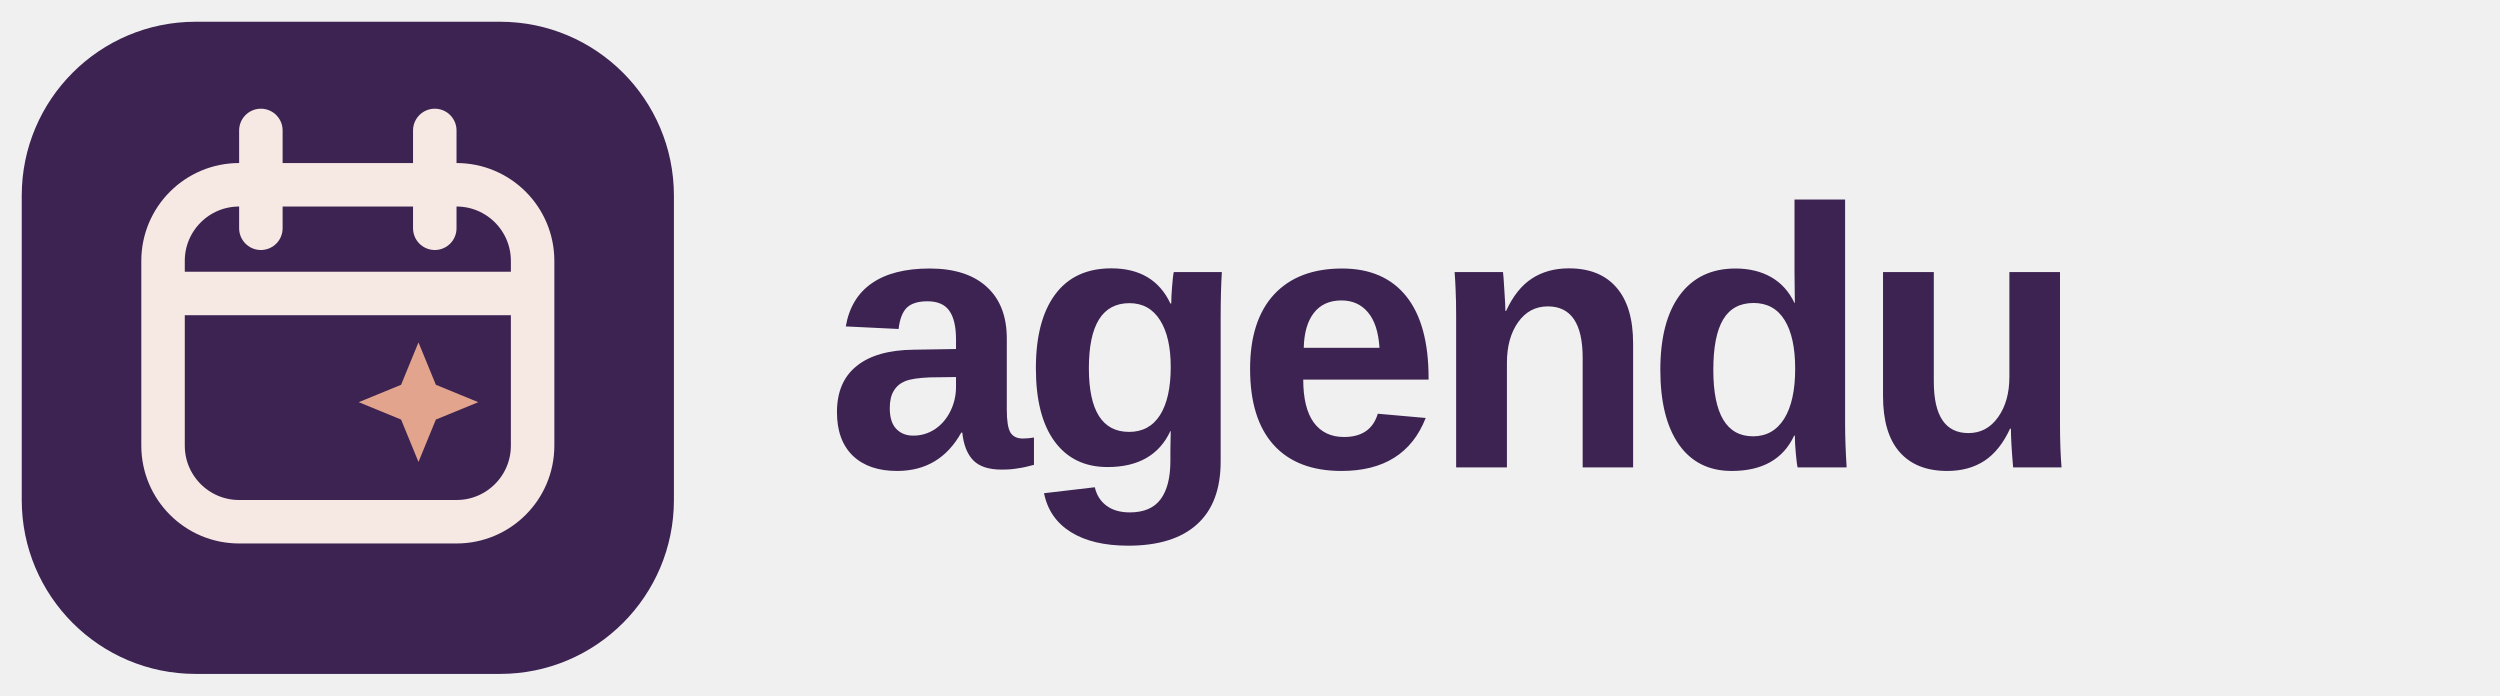
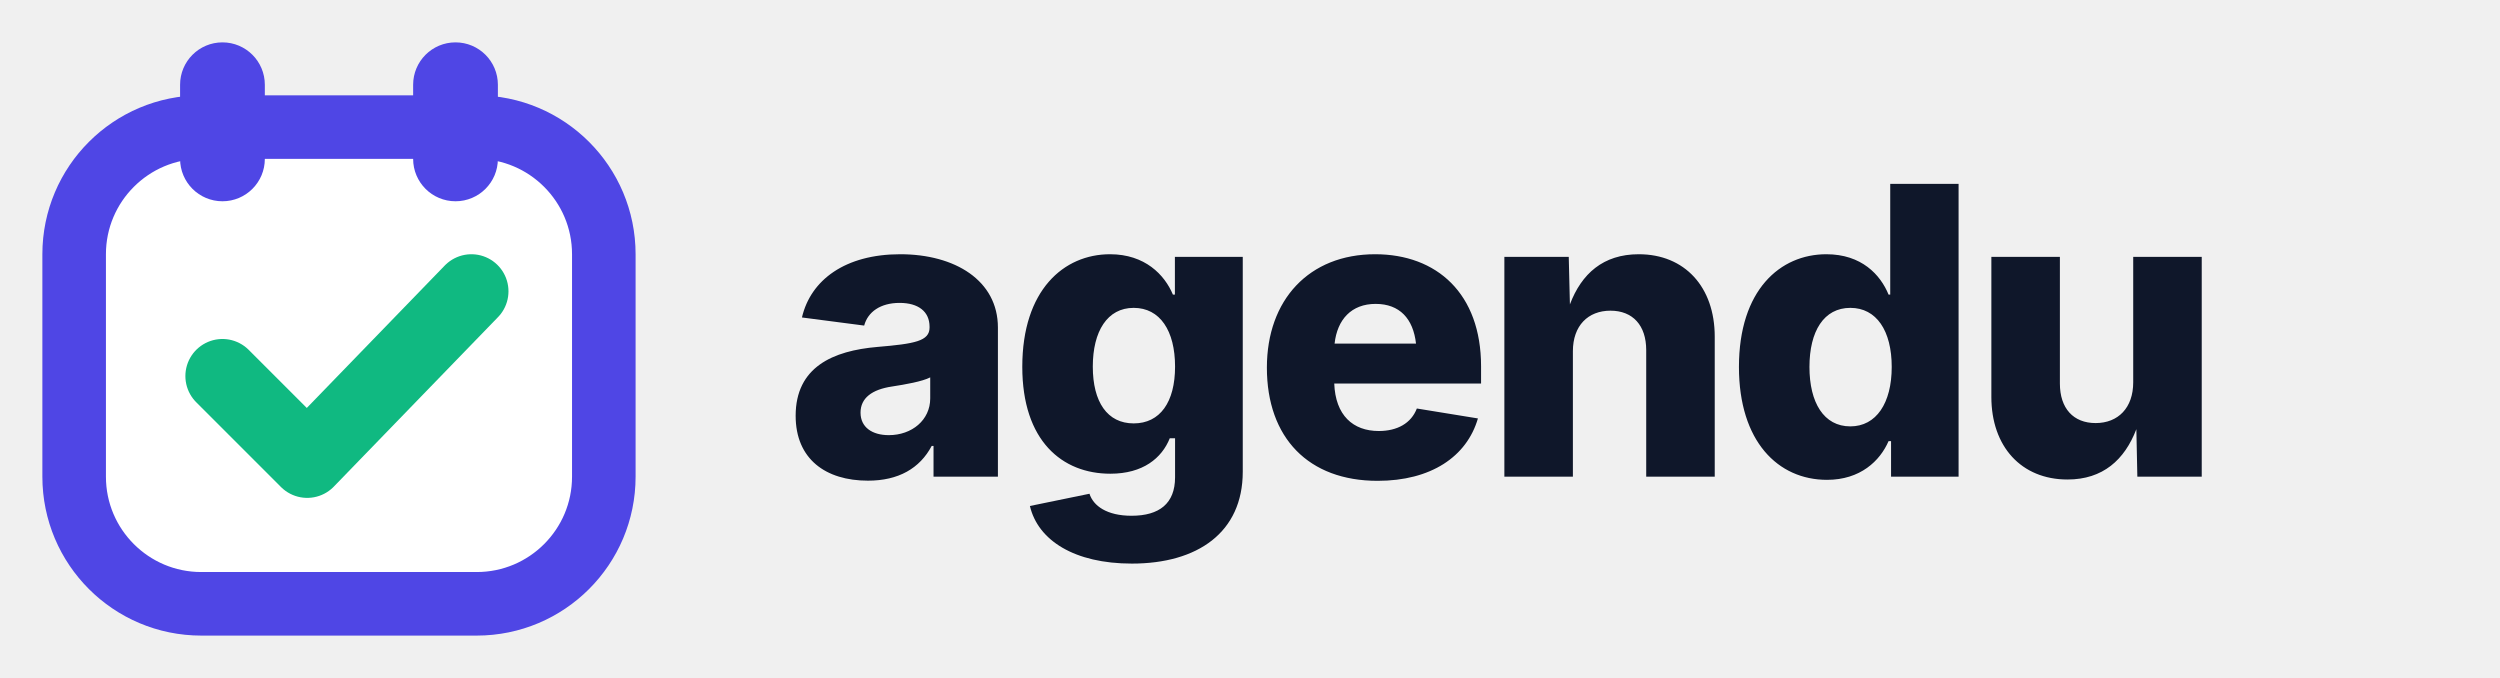
- <svg xmlns="http://www.w3.org/2000/svg" viewBox="0 0 230 64">
-   <rect x="2" y="2" width="60" height="60" rx="16" fill="#3d2352" />
-   <rect x="15" y="17" width="34" height="31" rx="7" fill="none" stroke="#f6e9e4" stroke-width="4" />
-   <path d="M15 27h34" stroke="#f6e9e4" stroke-width="4" />
-   <path d="M24 12v9M40 12v9" stroke="#f6e9e4" stroke-width="4" stroke-linecap="round" />
-   <path d="M38.5 31.5l1.6 3.9 3.9 1.6-3.9 1.6-1.6 3.9-1.6-3.9-3.9-1.6 3.9-1.6z" fill="#e2a48c" />
-   <text x="76" y="43" font-family="Manrope, 'Segoe UI', Arial, sans-serif" font-size="34" font-weight="800" letter-spacing="-1" fill="#3d2352">agendu</text>
+ <svg xmlns="http://www.w3.org/2000/svg" viewBox="0 0 236 64">
+   <rect x="7" y="12" width="50" height="45" rx="12" fill="#fff" stroke="#4F46E5" stroke-width="6" />
+   <rect x="17" y="4" width="8" height="15" rx="4" fill="#4F46E5" />
+   <rect x="39" y="4" width="8" height="15" rx="4" fill="#4F46E5" />
+   <path d="M21 35.5l8 8 15.5-16" fill="none" stroke="#10B981" stroke-width="7" stroke-linecap="round" stroke-linejoin="round" />
+   <text x="74" y="45" font-family="'Plus Jakarta Sans', Inter, 'Segoe UI', Arial, sans-serif" font-size="38" font-weight="800" letter-spacing="-1.2" fill="#0F172A">agendu</text>
</svg>
